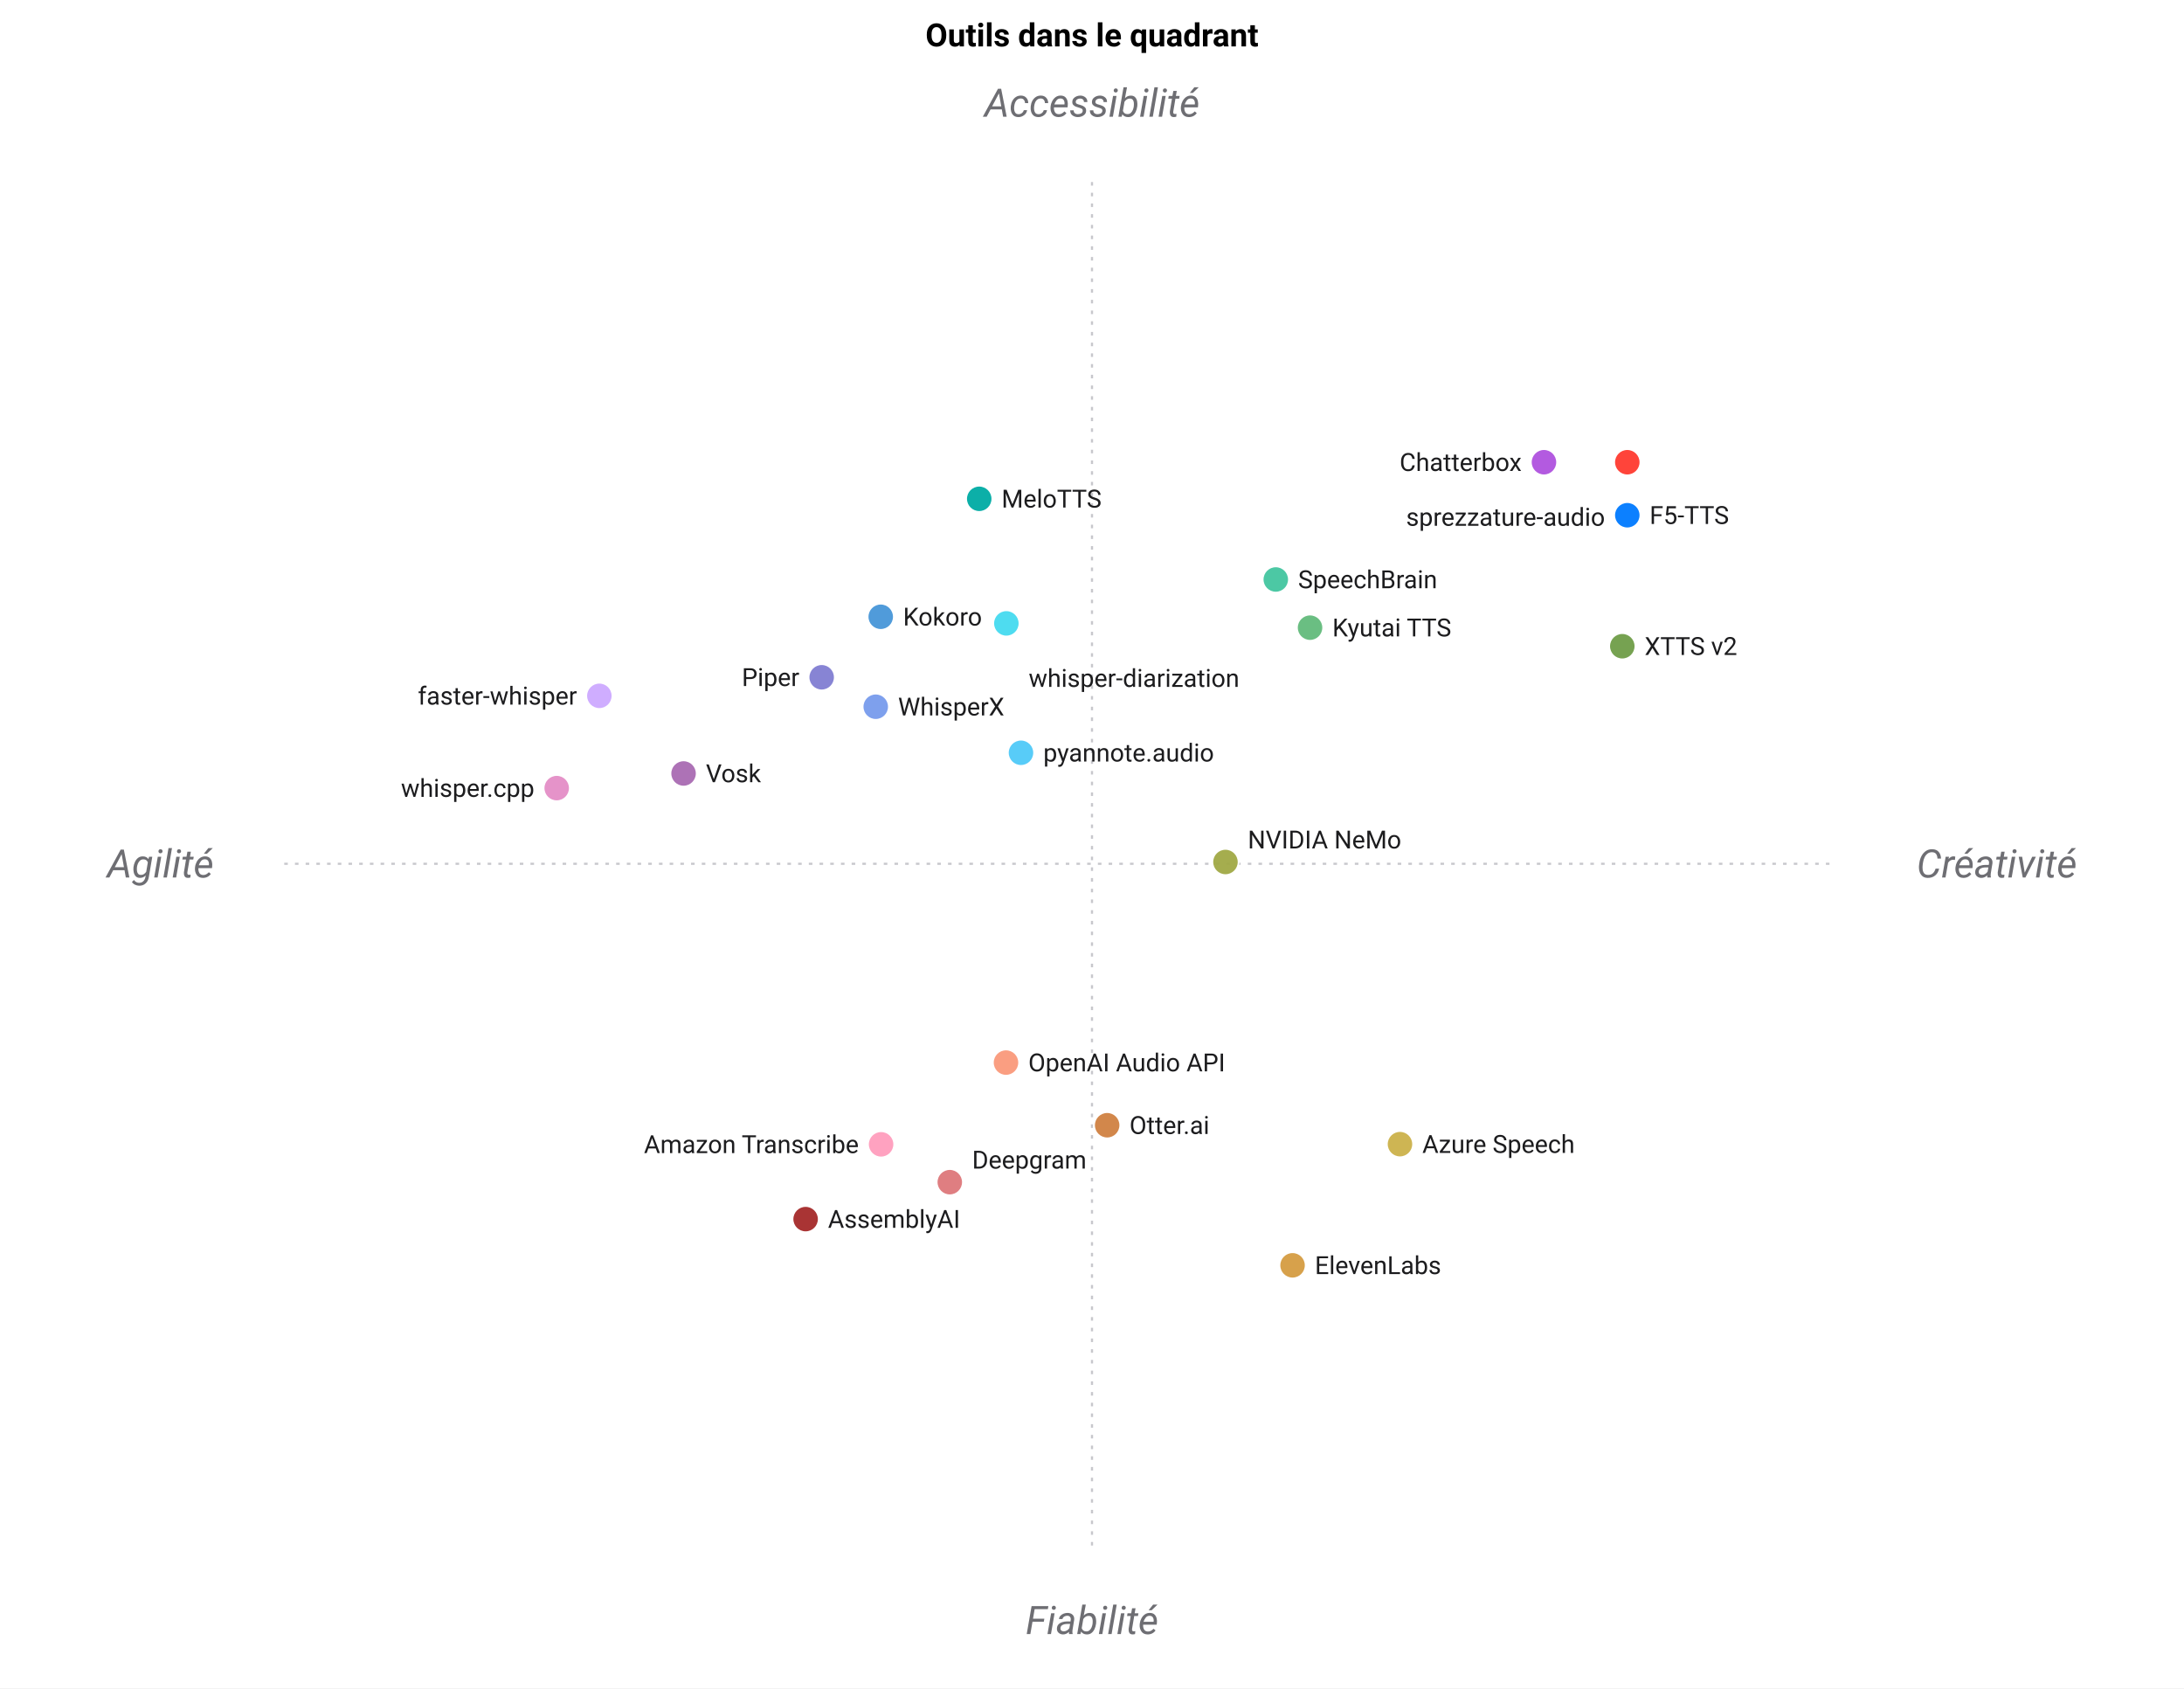
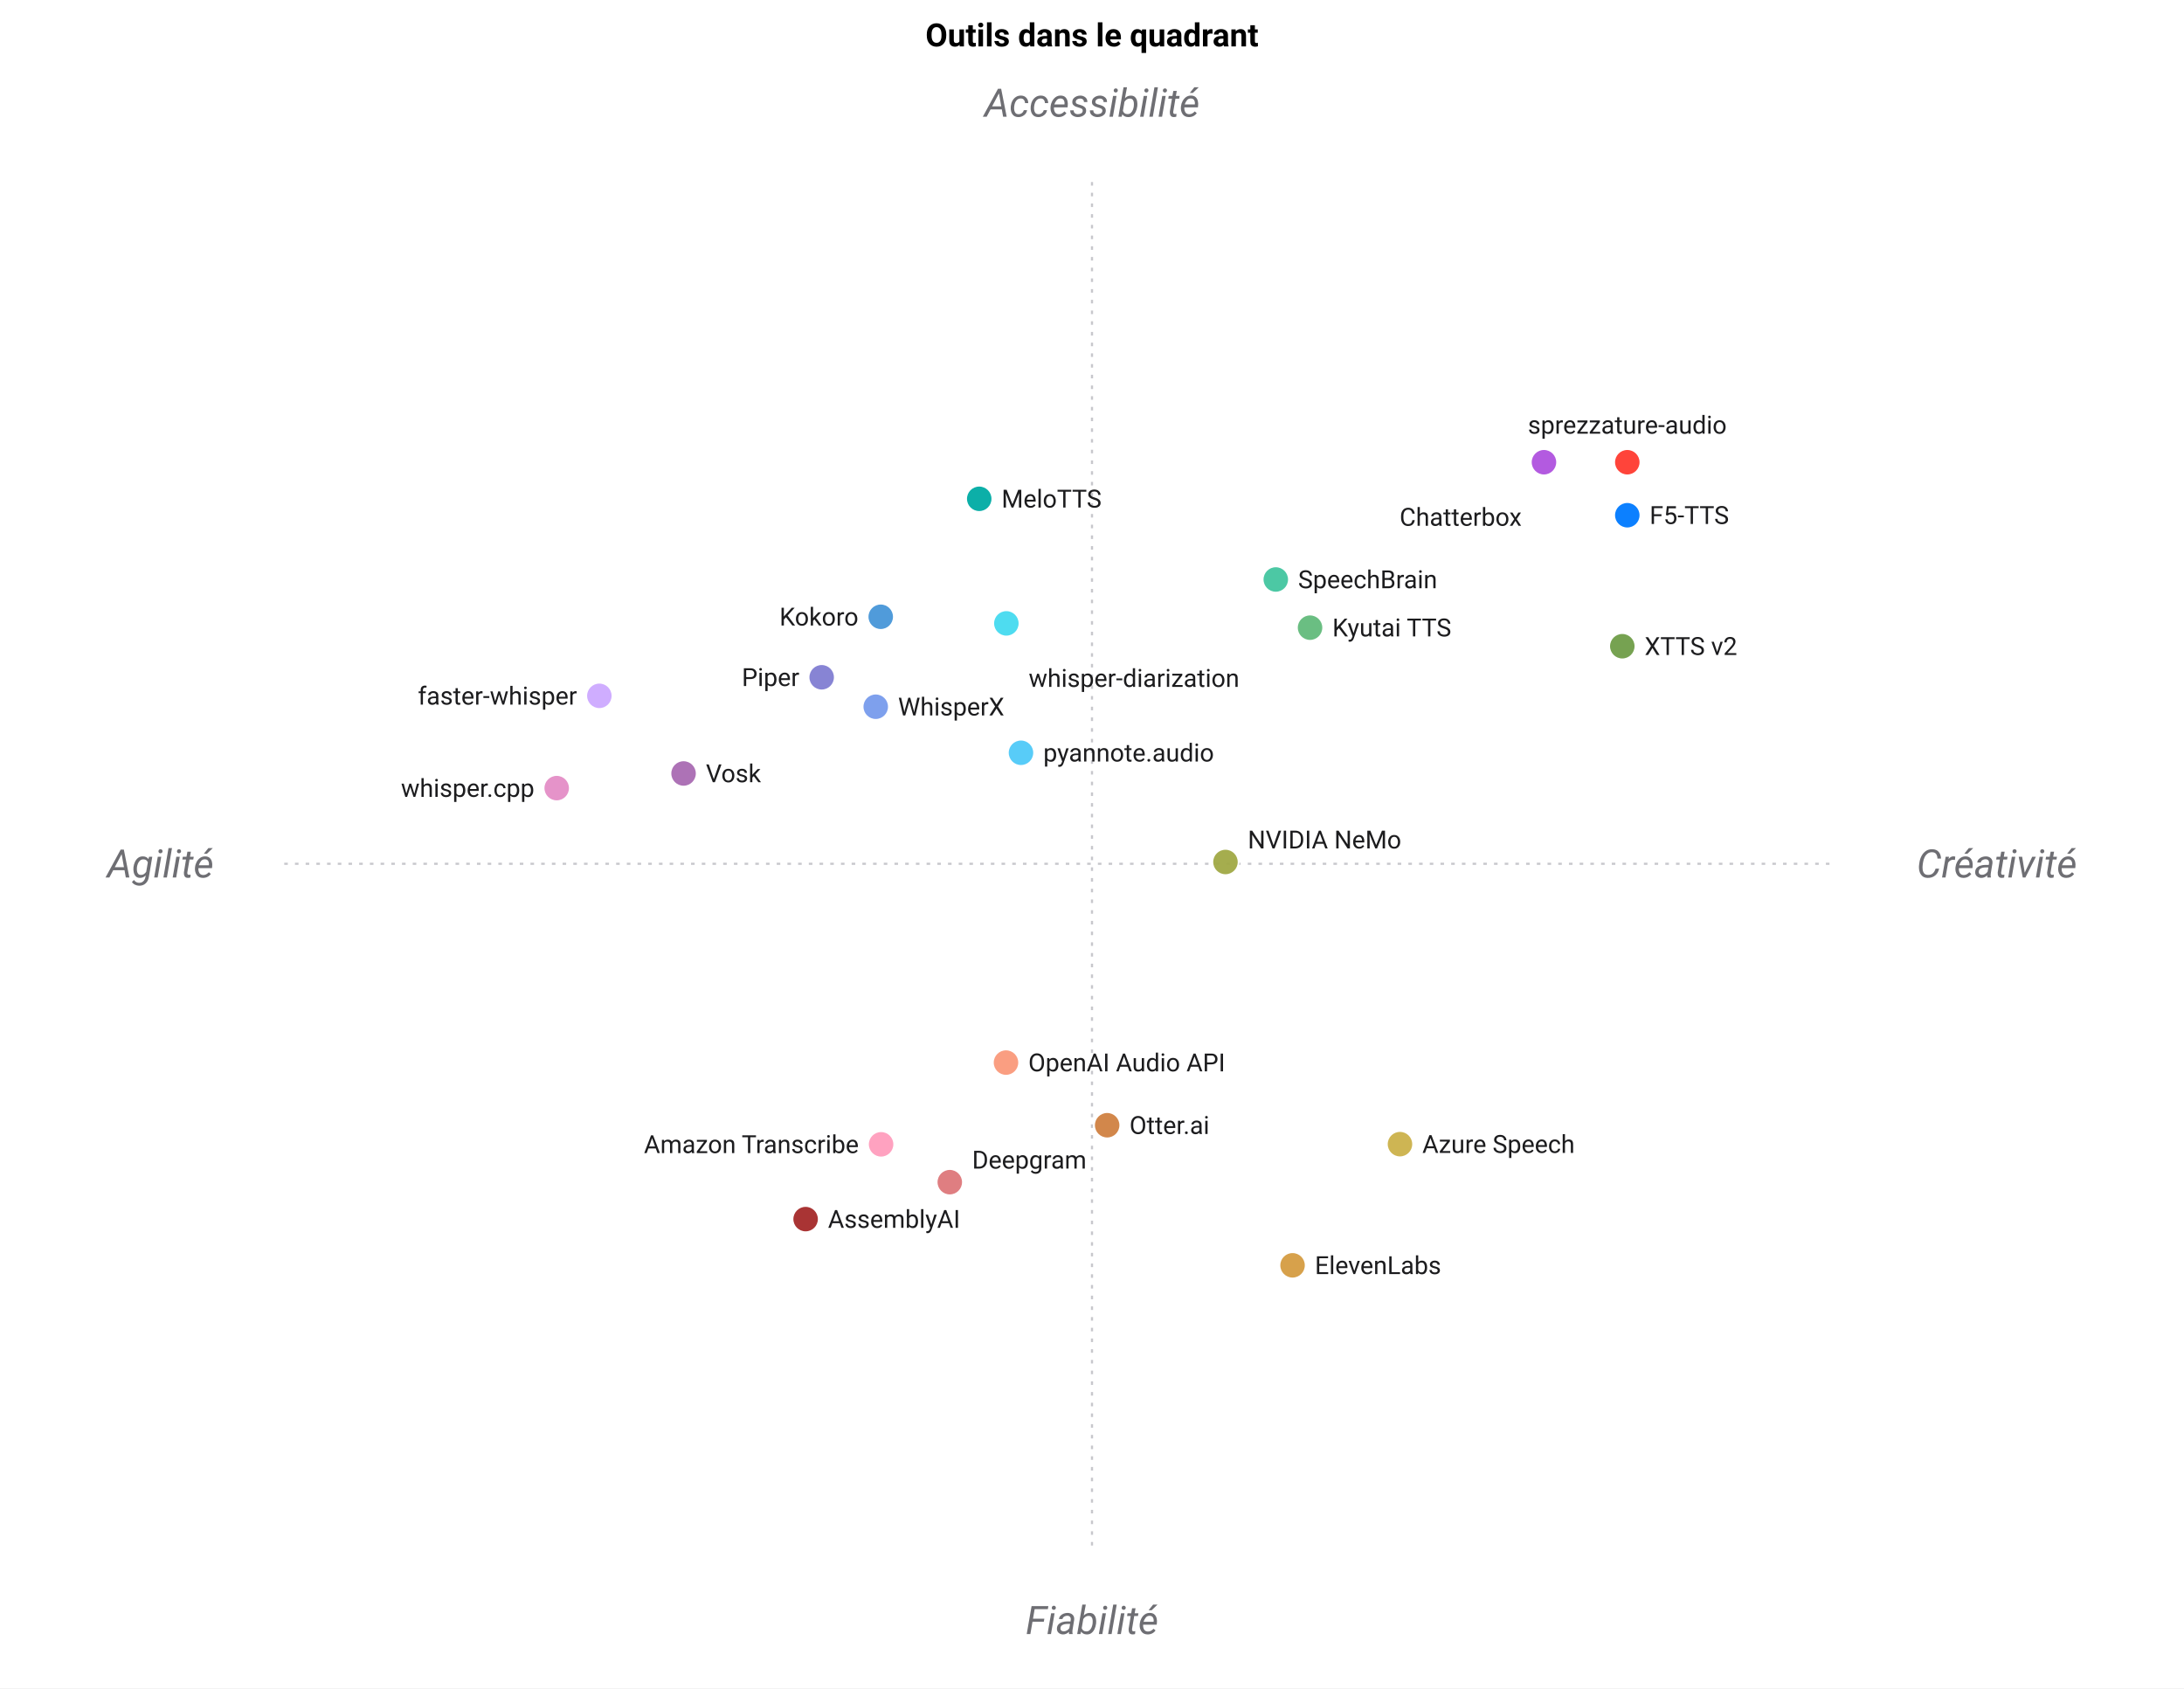
<svg xmlns="http://www.w3.org/2000/svg" width="1224" height="946" viewBox="0 0 1224 946" role="img" aria-labelledby="sp-title sp-desc" font-family="Roboto, -apple-system, Helvetica, Arial, sans-serif">
  <rect width="1224" height="946" fill="#FFFFFF" />
  <style>.sp-dot{cursor:pointer}.sp-dot:hover circle,.sp-dot:focus circle{stroke-width:2.4}.sp-dot:hover,.sp-dot:focus{filter:brightness(1.08);outline:none}</style>
  <line x1="159.3" y1="484.0" x2="1026.4" y2="484.0" stroke="#C7C7CC" stroke-width="1.2" stroke-dasharray="2,4" />
  <line x1="612.0" y1="866.0" x2="612.0" y2="102.0" stroke="#C7C7CC" stroke-width="1.2" stroke-dasharray="2,4" />
  <text data-pole="right" x="1164.0" y="491.7" font-size="22" font-style="italic" fill="#6E6E73" text-anchor="end">Créativité</text>
  <text data-pole="left" x="60.0" y="491.7" font-size="22" font-style="italic" fill="#6E6E73" text-anchor="start">Agilité</text>
  <text data-pole="top" x="612.0" y="65.4" font-size="22" font-style="italic" fill="#6E6E73" text-anchor="middle">Accessibilité</text>
  <text data-pole="bottom" x="612.0" y="915.6" font-size="22" font-style="italic" fill="#6E6E73" text-anchor="middle">Fiabilité</text>
  <g class="sp-dot" tabindex="0" role="img" aria-label="Outils: sprezzature-audio Local et hors ligne: 5 Gratuit ou open source: 5 Licence permissive pour un usage commercial: 4 Qualité de la reconnaissance: 4 Segmentation par locuteur: 3 Identification nommée du locuteur: 5 Synthèse vocale: 4 Clonage de voix: 3 Piste minutée produite: 5 Couverture multilingue: 4 Installation légère sans torch: 1 Vitesse sur une machine ordinaire: 4 Traitement en flux temps réel: 1 Maturité et écosystème: 1 Support commercial: 1">
    <circle cx="912.0" cy="259.0" r="7.36" fill="#FF3B30" stroke="white" stroke-width="1" opacity="0.95" />
  </g>
-   <text x="899.5" y="294.6" font-size="14" fill="#1C1C1E" text-anchor="end">sprezzature-audio</text>
+   <text x="912.0" y="243.0" font-size="14" fill="#1C1C1E" text-anchor="middle">sprezzature-audio</text>
  <g class="sp-dot" tabindex="0" role="img" aria-label="Outils: whisper.cpp Local et hors ligne: 5 Gratuit ou open source: 5 Licence permissive pour un usage commercial: 5 Qualité de la reconnaissance: 4 Segmentation par locuteur: 2 Identification nommée du locuteur: 1 Synthèse vocale: 1 Clonage de voix: 1 Piste minutée produite: 4 Couverture multilingue: 5 Installation légère sans torch: 5 Vitesse sur une machine ordinaire: 5 Traitement en flux temps réel: 3 Maturité et écosystème: 5 Support commercial: 2">
    <circle cx="312.0" cy="441.6" r="7.36" fill="#E48EC6" stroke="white" stroke-width="1" opacity="0.95" />
  </g>
  <text x="299.5" y="446.5" font-size="14" fill="#1C1C1E" text-anchor="end">whisper.cpp</text>
  <g class="sp-dot" tabindex="0" role="img" aria-label="Outils: faster-whisper Local et hors ligne: 5 Gratuit ou open source: 5 Licence permissive pour un usage commercial: 5 Qualité de la reconnaissance: 4 Segmentation par locuteur: 1 Identification nommée du locuteur: 1 Synthèse vocale: 1 Clonage de voix: 1 Piste minutée produite: 2 Couverture multilingue: 5 Installation légère sans torch: 4 Vitesse sur une machine ordinaire: 5 Traitement en flux temps réel: 2 Maturité et écosystème: 5 Support commercial: 2">
    <circle cx="335.9" cy="389.9" r="7.36" fill="#CDA9FF" stroke="white" stroke-width="1" opacity="0.95" />
  </g>
  <text x="323.4" y="394.8" font-size="14" fill="#1C1C1E" text-anchor="end">faster-whisper</text>
  <g class="sp-dot" tabindex="0" role="img" aria-label="Outils: WhisperX Local et hors ligne: 5 Gratuit ou open source: 5 Licence permissive pour un usage commercial: 3 Qualité de la reconnaissance: 4 Segmentation par locuteur: 4 Identification nommée du locuteur: 1 Synthèse vocale: 1 Clonage de voix: 1 Piste minutée produite: 4 Couverture multilingue: 4 Installation légère sans torch: 2 Vitesse sur une machine ordinaire: 4 Traitement en flux temps réel: 1 Maturité et écosystème: 4 Support commercial: 1">
    <circle cx="490.8" cy="396.0" r="7.36" fill="#789BEC" stroke="white" stroke-width="1" opacity="0.95" />
  </g>
  <text x="503.3" y="400.9" font-size="14" fill="#1C1C1E" text-anchor="start">WhisperX</text>
  <g class="sp-dot" tabindex="0" role="img" aria-label="Outils: whisper-diarization Local et hors ligne: 5 Gratuit ou open source: 5 Licence permissive pour un usage commercial: 4 Qualité de la reconnaissance: 4 Segmentation par locuteur: 4 Identification nommée du locuteur: 1 Synthèse vocale: 1 Clonage de voix: 1 Piste minutée produite: 4 Couverture multilingue: 3 Installation légère sans torch: 1 Vitesse sur une machine ordinaire: 3 Traitement en flux temps réel: 1 Maturité et écosystème: 3 Support commercial: 1">
    <circle cx="564.0" cy="349.3" r="7.36" fill="#45DAEF" stroke="white" stroke-width="1" opacity="0.95" />
  </g>
  <text x="576.5" y="384.9" font-size="14" fill="#1C1C1E" text-anchor="start">whisper-diarization</text>
  <g class="sp-dot" tabindex="0" role="img" aria-label="Outils: pyannote.audio Local et hors ligne: 5 Gratuit ou open source: 5 Licence permissive pour un usage commercial: 3 Qualité de la reconnaissance: 1 Segmentation par locuteur: 5 Identification nommée du locuteur: 3 Synthèse vocale: 1 Clonage de voix: 1 Piste minutée produite: 2 Couverture multilingue: 5 Installation légère sans torch: 2 Vitesse sur une machine ordinaire: 3 Traitement en flux temps réel: 2 Maturité et écosystème: 5 Support commercial: 4">
    <circle cx="572.2" cy="421.8" r="7.36" fill="#50C9F8" stroke="white" stroke-width="1" opacity="0.95" />
  </g>
  <text x="584.7" y="426.7" font-size="14" fill="#1C1C1E" text-anchor="start">pyannote.audio</text>
  <g class="sp-dot" tabindex="0" role="img" aria-label="Outils: NVIDIA NeMo Local et hors ligne: 5 Gratuit ou open source: 5 Licence permissive pour un usage commercial: 5 Qualité de la reconnaissance: 5 Segmentation par locuteur: 5 Identification nommée du locuteur: 4 Synthèse vocale: 4 Clonage de voix: 3 Piste minutée produite: 2 Couverture multilingue: 4 Installation légère sans torch: 1 Vitesse sur une machine ordinaire: 4 Traitement en flux temps réel: 4 Maturité et écosystème: 5 Support commercial: 5">
    <circle cx="686.8" cy="483.0" r="7.36" fill="#A1A945" stroke="white" stroke-width="1" opacity="0.95" />
  </g>
  <text x="699.3" y="475.4" font-size="14" fill="#1C1C1E" text-anchor="start">NVIDIA NeMo</text>
  <g class="sp-dot" tabindex="0" role="img" aria-label="Outils: SpeechBrain Local et hors ligne: 5 Gratuit ou open source: 5 Licence permissive pour un usage commercial: 5 Qualité de la reconnaissance: 3 Segmentation par locuteur: 3 Identification nommée du locuteur: 4 Synthèse vocale: 3 Clonage de voix: 2 Piste minutée produite: 1 Couverture multilingue: 3 Installation légère sans torch: 2 Vitesse sur une machine ordinaire: 2 Traitement en flux temps réel: 2 Maturité et écosystème: 4 Support commercial: 1">
    <circle cx="715.0" cy="324.7" r="7.36" fill="#43C5A0" stroke="white" stroke-width="1" opacity="0.95" />
  </g>
  <text x="727.5" y="329.6" font-size="14" fill="#1C1C1E" text-anchor="start">SpeechBrain</text>
  <g class="sp-dot" tabindex="0" role="img" aria-label="Outils: Vosk Local et hors ligne: 5 Gratuit ou open source: 5 Licence permissive pour un usage commercial: 5 Qualité de la reconnaissance: 2 Segmentation par locuteur: 2 Identification nommée du locuteur: 2 Synthèse vocale: 1 Clonage de voix: 1 Piste minutée produite: 3 Couverture multilingue: 4 Installation légère sans torch: 5 Vitesse sur une machine ordinaire: 5 Traitement en flux temps réel: 5 Maturité et écosystème: 4 Support commercial: 3">
    <circle cx="383.1" cy="433.4" r="7.36" fill="#A96BB2" stroke="white" stroke-width="1" opacity="0.95" />
  </g>
  <text x="395.6" y="438.3" font-size="14" fill="#1C1C1E" text-anchor="start">Vosk</text>
  <g class="sp-dot" tabindex="0" role="img" aria-label="Outils: Kokoro Local et hors ligne: 5 Gratuit ou open source: 5 Licence permissive pour un usage commercial: 5 Qualité de la reconnaissance: 1 Segmentation par locuteur: 1 Identification nommée du locuteur: 1 Synthèse vocale: 5 Clonage de voix: 1 Piste minutée produite: 2 Couverture multilingue: 3 Installation légère sans torch: 5 Vitesse sur une machine ordinaire: 5 Traitement en flux temps réel: 3 Maturité et écosystème: 4 Support commercial: 1">
    <circle cx="493.6" cy="345.6" r="7.36" fill="#4796D8" stroke="white" stroke-width="1" opacity="0.95" />
  </g>
-   <text x="506.1" y="350.5" font-size="14" fill="#1C1C1E" text-anchor="start">Kokoro</text>
+   <text x="481.1" y="350.5" font-size="14" fill="#1C1C1E" text-anchor="end">Kokoro</text>
  <g class="sp-dot" tabindex="0" role="img" aria-label="Outils: Piper Local et hors ligne: 5 Gratuit ou open source: 5 Licence permissive pour un usage commercial: 3 Qualité de la reconnaissance: 1 Segmentation par locuteur: 1 Identification nommée du locuteur: 1 Synthèse vocale: 3 Clonage de voix: 1 Piste minutée produite: 1 Couverture multilingue: 5 Installation légère sans torch: 5 Vitesse sur une machine ordinaire: 5 Traitement en flux temps réel: 4 Maturité et écosystème: 4 Support commercial: 1">
    <circle cx="460.5" cy="379.5" r="7.36" fill="#817ED2" stroke="white" stroke-width="1" opacity="0.95" />
  </g>
  <text x="448.0" y="384.4" font-size="14" fill="#1C1C1E" text-anchor="end">Piper</text>
  <g class="sp-dot" tabindex="0" role="img" aria-label="Outils: Chatterbox Local et hors ligne: 5 Gratuit ou open source: 5 Licence permissive pour un usage commercial: 5 Qualité de la reconnaissance: 1 Segmentation par locuteur: 1 Identification nommée du locuteur: 1 Synthèse vocale: 5 Clonage de voix: 5 Piste minutée produite: 1 Couverture multilingue: 4 Installation légère sans torch: 1 Vitesse sur une machine ordinaire: 2 Traitement en flux temps réel: 2 Maturité et écosystème: 3 Support commercial: 1">
    <circle cx="865.3" cy="259.0" r="7.36" fill="#AF52DE" stroke="white" stroke-width="1" opacity="0.95" />
  </g>
-   <text x="852.8" y="263.9" font-size="14" fill="#1C1C1E" text-anchor="end">Chatterbox</text>
+   <text x="852.8" y="294.6" font-size="14" fill="#1C1C1E" text-anchor="end">Chatterbox</text>
  <g class="sp-dot" tabindex="0" role="img" aria-label="Outils: XTTS v2 Local et hors ligne: 5 Gratuit ou open source: 3 Licence permissive pour un usage commercial: 1 Qualité de la reconnaissance: 1 Segmentation par locuteur: 1 Identification nommée du locuteur: 1 Synthèse vocale: 4 Clonage de voix: 5 Piste minutée produite: 1 Couverture multilingue: 5 Installation légère sans torch: 1 Vitesse sur une machine ordinaire: 2 Traitement en flux temps réel: 3 Maturité et écosystème: 4 Support commercial: 1">
    <circle cx="909.2" cy="362.1" r="7.36" fill="#6F9D48" stroke="white" stroke-width="1" opacity="0.95" />
  </g>
  <text x="921.7" y="367.0" font-size="14" fill="#1C1C1E" text-anchor="start">XTTS v2</text>
  <g class="sp-dot" tabindex="0" role="img" aria-label="Outils: F5-TTS Local et hors ligne: 5 Gratuit ou open source: 5 Licence permissive pour un usage commercial: 2 Qualité de la reconnaissance: 1 Segmentation par locuteur: 1 Identification nommée du locuteur: 1 Synthèse vocale: 4 Clonage de voix: 5 Piste minutée produite: 1 Couverture multilingue: 3 Installation légère sans torch: 1 Vitesse sur une machine ordinaire: 2 Traitement en flux temps réel: 2 Maturité et écosystème: 3 Support commercial: 1">
    <circle cx="912.0" cy="288.7" r="7.36" fill="#007AFF" stroke="white" stroke-width="1" opacity="0.95" />
  </g>
  <text x="924.5" y="293.6" font-size="14" fill="#1C1C1E" text-anchor="start">F5-TTS</text>
  <g class="sp-dot" tabindex="0" role="img" aria-label="Outils: Kyutai TTS Local et hors ligne: 5 Gratuit ou open source: 5 Licence permissive pour un usage commercial: 3 Qualité de la reconnaissance: 1 Segmentation par locuteur: 1 Identification nommée du locuteur: 1 Synthèse vocale: 4 Clonage de voix: 3 Piste minutée produite: 4 Couverture multilingue: 2 Installation légère sans torch: 2 Vitesse sur une machine ordinaire: 4 Traitement en flux temps réel: 5 Maturité et écosystème: 2 Support commercial: 1">
    <circle cx="734.2" cy="351.7" r="7.36" fill="#63BB7C" stroke="white" stroke-width="1" opacity="0.95" />
  </g>
  <text x="746.7" y="356.6" font-size="14" fill="#1C1C1E" text-anchor="start">Kyutai TTS</text>
  <g class="sp-dot" tabindex="0" role="img" aria-label="Outils: MeloTTS Local et hors ligne: 5 Gratuit ou open source: 5 Licence permissive pour un usage commercial: 5 Qualité de la reconnaissance: 1 Segmentation par locuteur: 1 Identification nommée du locuteur: 1 Synthèse vocale: 3 Clonage de voix: 1 Piste minutée produite: 1 Couverture multilingue: 4 Installation légère sans torch: 2 Vitesse sur une machine ordinaire: 4 Traitement en flux temps réel: 2 Maturité et écosystème: 3 Support commercial: 1">
    <circle cx="548.8" cy="279.5" r="7.36" fill="#00ABA4" stroke="white" stroke-width="1" opacity="0.95" />
  </g>
  <text x="561.3" y="284.4" font-size="14" fill="#1C1C1E" text-anchor="start">MeloTTS</text>
  <g class="sp-dot" tabindex="0" role="img" aria-label="Outils: ElevenLabs Local et hors ligne: 1 Gratuit ou open source: 1 Licence permissive pour un usage commercial: 2 Qualité de la reconnaissance: 5 Segmentation par locuteur: 5 Identification nommée du locuteur: 2 Synthèse vocale: 5 Clonage de voix: 5 Piste minutée produite: 5 Couverture multilingue: 5 Installation légère sans torch: 5 Vitesse sur une machine ordinaire: 5 Traitement en flux temps réel: 5 Maturité et écosystème: 5 Support commercial: 5">
    <circle cx="724.4" cy="709.0" r="7.36" fill="#D59C42" stroke="white" stroke-width="1" opacity="0.95" />
  </g>
  <text x="736.9" y="713.9" font-size="14" fill="#1C1C1E" text-anchor="start">ElevenLabs</text>
  <g class="sp-dot" tabindex="0" role="img" aria-label="Outils: Deepgram Local et hors ligne: 2 Gratuit ou open source: 1 Licence permissive pour un usage commercial: 2 Qualité de la reconnaissance: 5 Segmentation par locuteur: 4 Identification nommée du locuteur: 1 Synthèse vocale: 4 Clonage de voix: 1 Piste minutée produite: 4 Couverture multilingue: 4 Installation légère sans torch: 5 Vitesse sur une machine ordinaire: 5 Traitement en flux temps réel: 5 Maturité et écosystème: 5 Support commercial: 5">
    <circle cx="532.3" cy="662.4" r="7.36" fill="#DD787B" stroke="white" stroke-width="1" opacity="0.95" />
  </g>
  <text x="544.8" y="654.8" font-size="14" fill="#1C1C1E" text-anchor="start">Deepgram</text>
  <g class="sp-dot" tabindex="0" role="img" aria-label="Outils: AssemblyAI Local et hors ligne: 1 Gratuit ou open source: 1 Licence permissive pour un usage commercial: 2 Qualité de la reconnaissance: 5 Segmentation par locuteur: 5 Identification nommée du locuteur: 1 Synthèse vocale: 1 Clonage de voix: 1 Piste minutée produite: 4 Couverture multilingue: 4 Installation légère sans torch: 5 Vitesse sur une machine ordinaire: 5 Traitement en flux temps réel: 5 Maturité et écosystème: 5 Support commercial: 5">
    <circle cx="451.5" cy="683.1" r="7.36" fill="#A52A2A" stroke="white" stroke-width="1" opacity="0.95" />
  </g>
  <text x="464.0" y="688.0" font-size="14" fill="#1C1C1E" text-anchor="start">AssemblyAI</text>
  <g class="sp-dot" tabindex="0" role="img" aria-label="Outils: Azure Speech Local et hors ligne: 3 Gratuit ou open source: 1 Licence permissive pour un usage commercial: 2 Qualité de la reconnaissance: 4 Segmentation par locuteur: 4 Identification nommée du locuteur: 4 Synthèse vocale: 5 Clonage de voix: 4 Piste minutée produite: 4 Couverture multilingue: 5 Installation légère sans torch: 4 Vitesse sur une machine ordinaire: 4 Traitement en flux temps réel: 5 Maturité et écosystème: 5 Support commercial: 5">
    <circle cx="784.6" cy="641.1" r="7.36" fill="#CCB14A" stroke="white" stroke-width="1" opacity="0.95" />
  </g>
  <text x="797.1" y="646.0" font-size="14" fill="#1C1C1E" text-anchor="start">Azure Speech</text>
  <g class="sp-dot" tabindex="0" role="img" aria-label="Outils: Amazon Transcribe Local et hors ligne: 1 Gratuit ou open source: 1 Licence permissive pour un usage commercial: 2 Qualité de la reconnaissance: 4 Segmentation par locuteur: 4 Identification nommée du locuteur: 1 Synthèse vocale: 1 Clonage de voix: 1 Piste minutée produite: 4 Couverture multilingue: 4 Installation légère sans torch: 5 Vitesse sur une machine ordinaire: 4 Traitement en flux temps réel: 4 Maturité et écosystème: 5 Support commercial: 5">
    <circle cx="493.8" cy="641.2" r="7.36" fill="#FF9DBD" stroke="white" stroke-width="1" opacity="0.95" />
  </g>
  <text x="481.3" y="646.1" font-size="14" fill="#1C1C1E" text-anchor="end">Amazon Transcribe</text>
  <g class="sp-dot" tabindex="0" role="img" aria-label="Outils: OpenAI Audio API Local et hors ligne: 1 Gratuit ou open source: 1 Licence permissive pour un usage commercial: 2 Qualité de la reconnaissance: 4 Segmentation par locuteur: 1 Identification nommée du locuteur: 1 Synthèse vocale: 4 Clonage de voix: 1 Piste minutée produite: 3 Couverture multilingue: 5 Installation légère sans torch: 5 Vitesse sur une machine ordinaire: 4 Traitement en flux temps réel: 4 Maturité et écosystème: 5 Support commercial: 4">
    <circle cx="563.8" cy="595.4" r="7.36" fill="#FA997B" stroke="white" stroke-width="1" opacity="0.95" />
  </g>
  <text x="576.3" y="600.3" font-size="14" fill="#1C1C1E" text-anchor="start">OpenAI Audio API</text>
  <g class="sp-dot" tabindex="0" role="img" aria-label="Outils: Otter.ai Local et hors ligne: 1 Gratuit ou open source: 1 Licence permissive pour un usage commercial: 1 Qualité de la reconnaissance: 4 Segmentation par locuteur: 4 Identification nommée du locuteur: 4 Synthèse vocale: 1 Clonage de voix: 1 Piste minutée produite: 3 Couverture multilingue: 2 Installation légère sans torch: 5 Vitesse sur une machine ordinaire: 4 Traitement en flux temps réel: 5 Maturité et écosystème: 4 Support commercial: 4">
    <circle cx="620.5" cy="630.5" r="7.36" fill="#D08142" stroke="white" stroke-width="1" opacity="0.95" />
  </g>
  <text x="633.0" y="635.4" font-size="14" fill="#1C1C1E" text-anchor="start">Otter.ai</text>
  <text x="612.0" y="26" font-size="18" font-weight="bold" fill="#000" text-anchor="middle">Outils dans le quadrant</text>
</svg>
